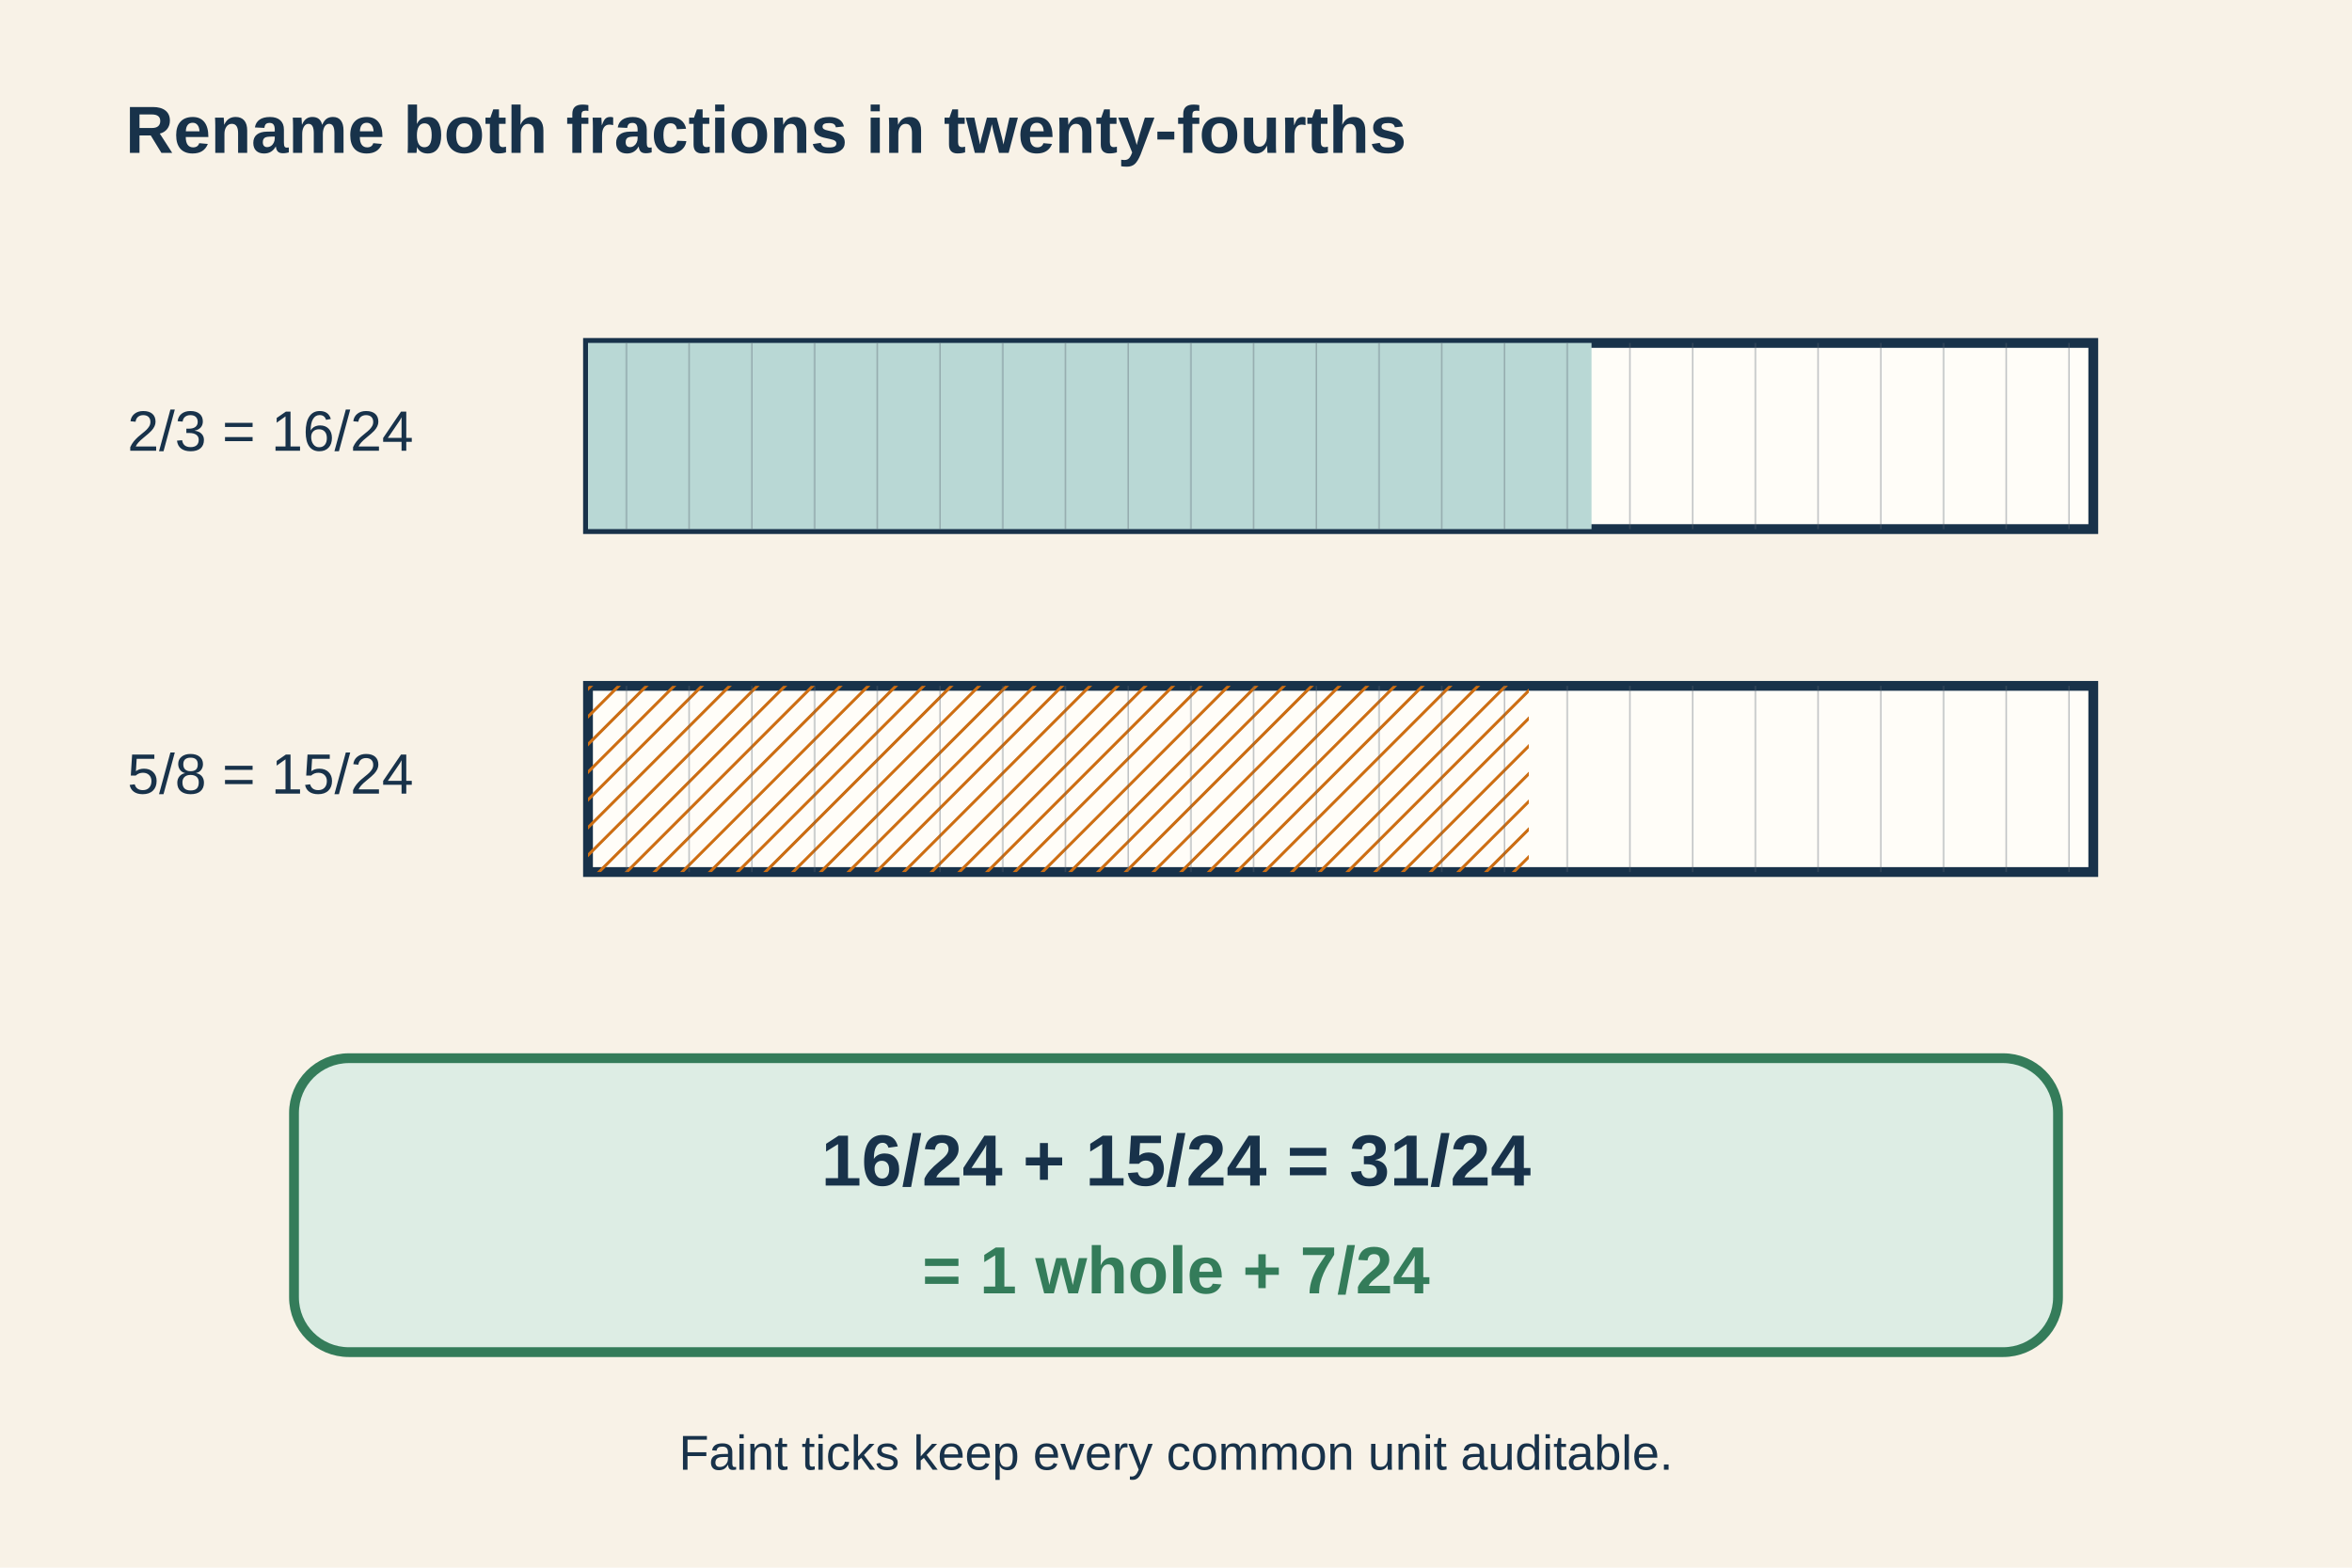
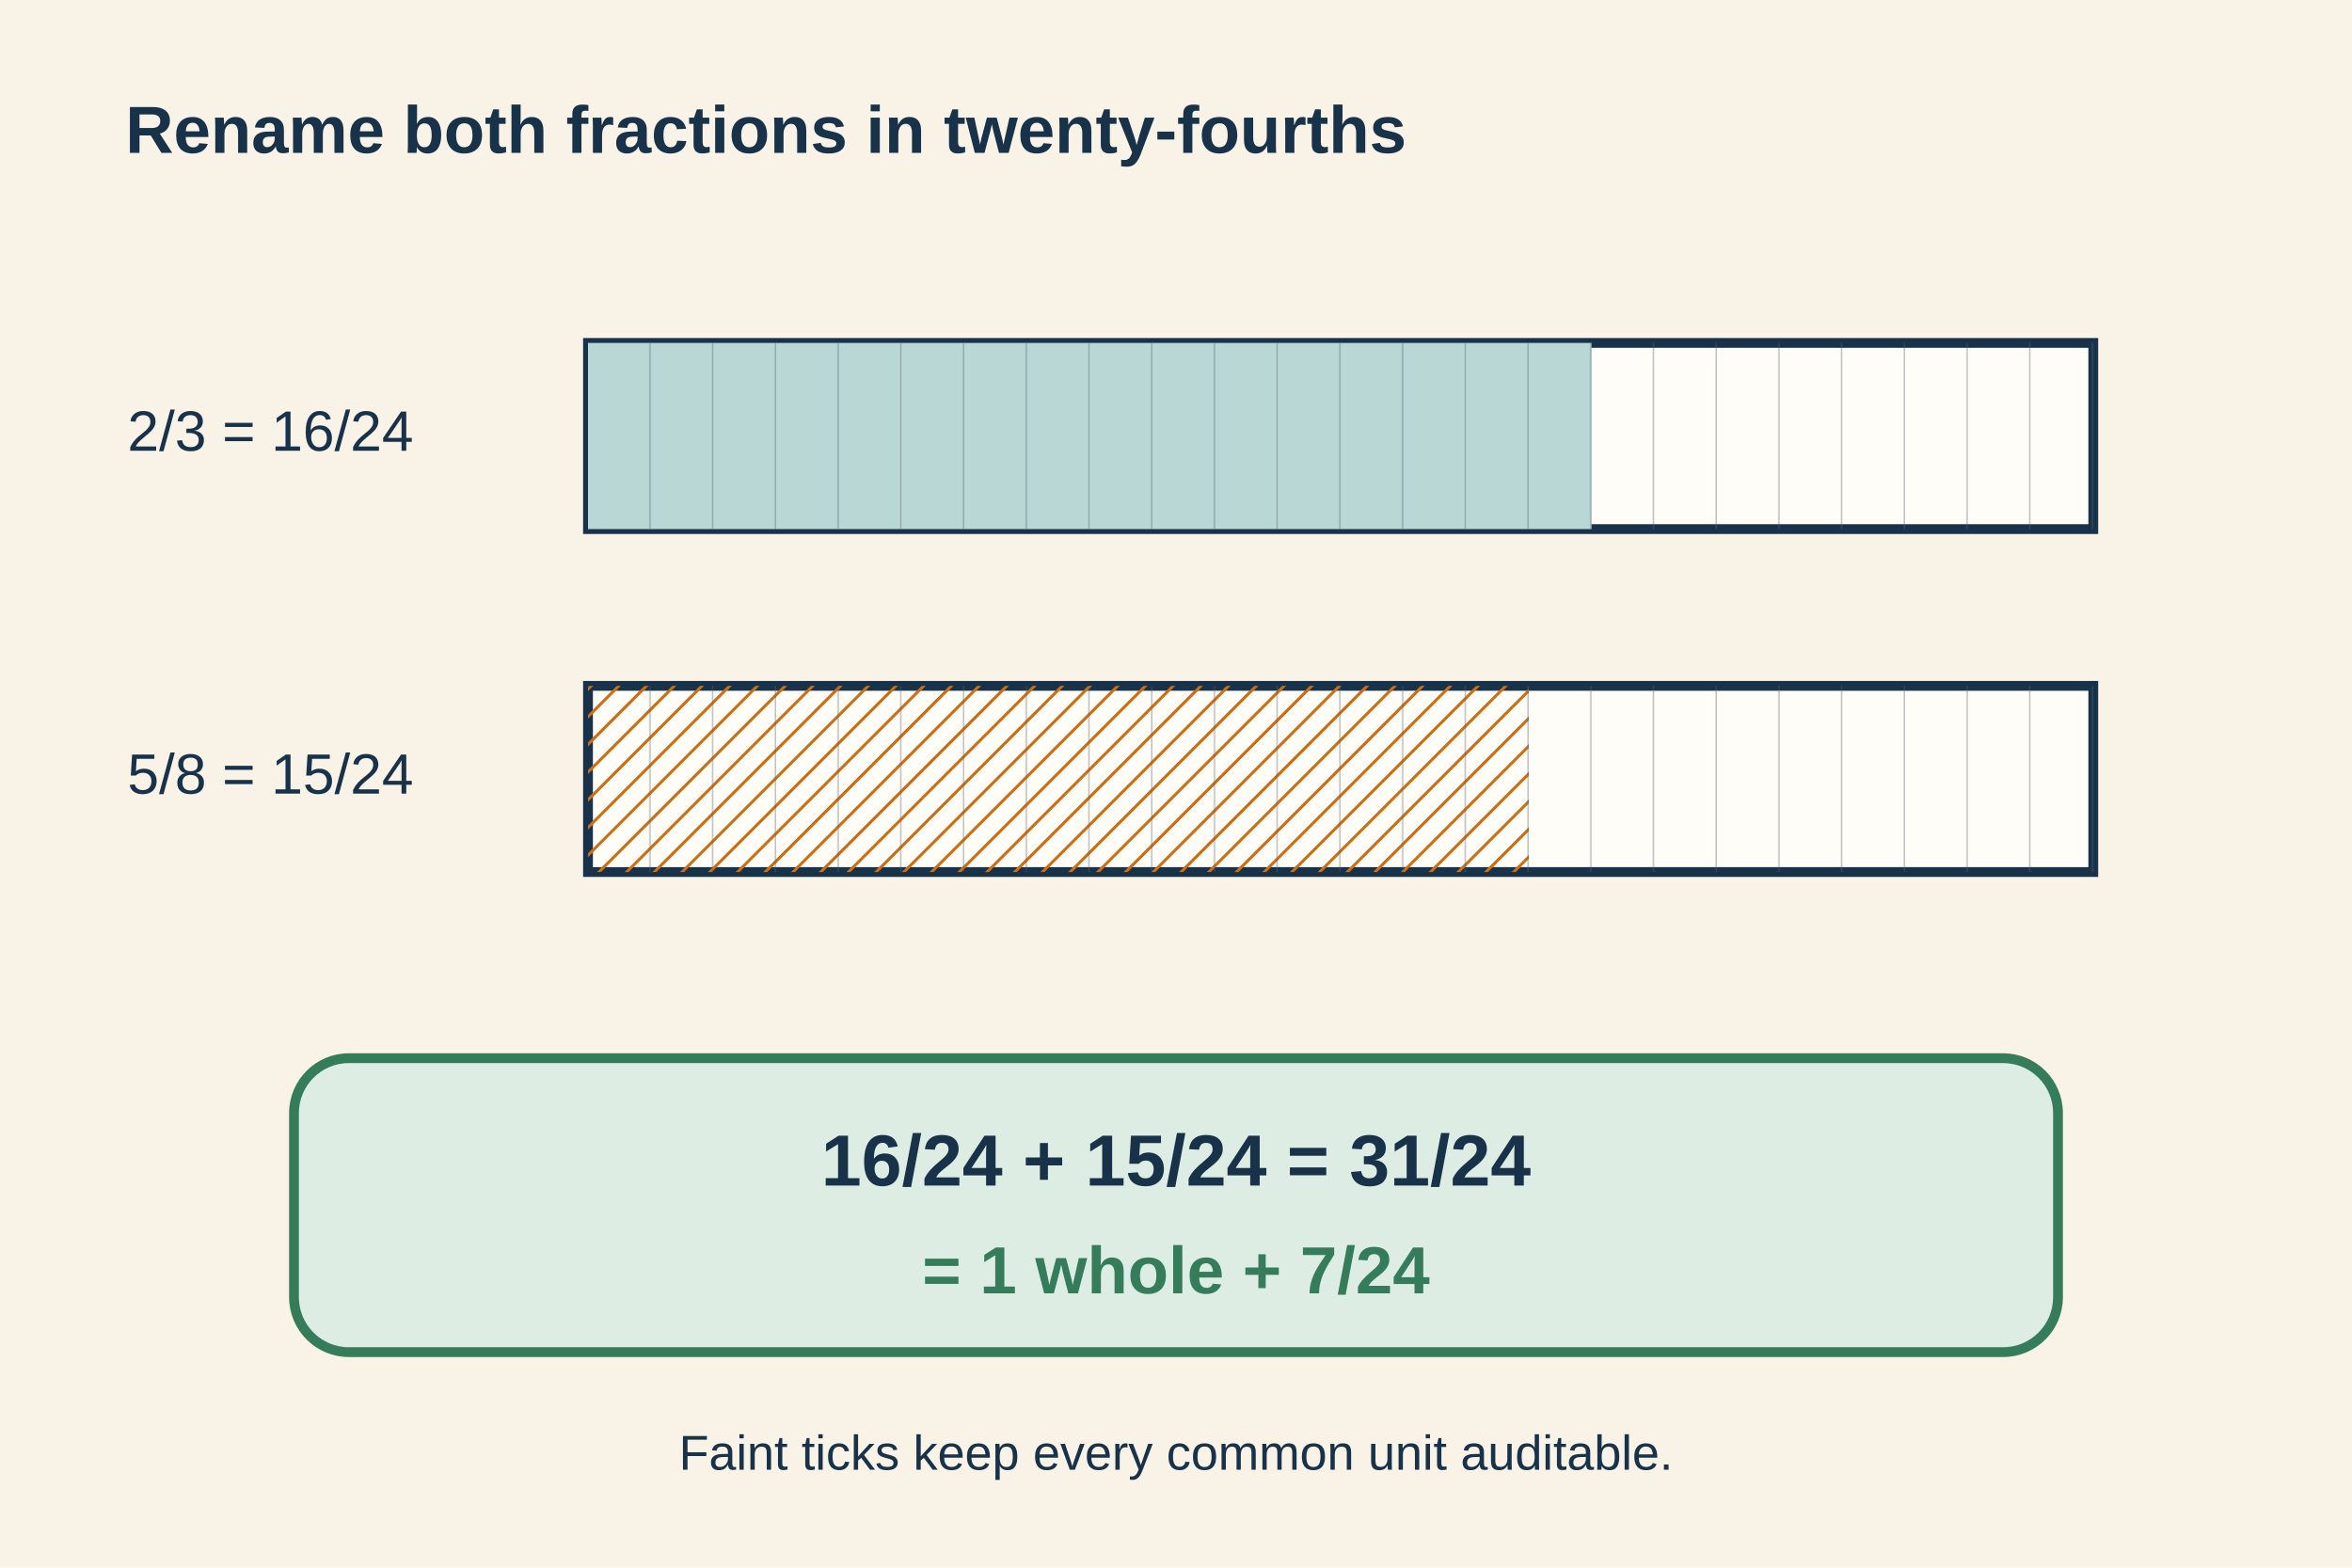
<svg xmlns="http://www.w3.org/2000/svg" data-qa-image-fixes="2026-09-08" width="1200" height="800" viewBox="0 0 1200 800" role="img" aria-labelledby="title desc" shape-rendering="geometricPrecision" text-rendering="optimizeLegibility">
  <rect width="1200" height="800" fill="#F8F2E7" />
  <text x="64" y="78" font-family="Arial,sans-serif" fill="#18324A" font-size="34" font-weight="700">Rename both fractions in twenty-fourths</text>
  <defs>
-     <pattern id="u" width="32" height="95" patternUnits="userSpaceOnUse">
+     <pattern id="u" x="300" width="32" height="95" patternUnits="userSpaceOnUse">
      <path d="M32 0V95" stroke="#5A6570" stroke-width="1.5" opacity=".38" />
    </pattern>
    <pattern id="h" width="10" height="10" patternUnits="userSpaceOnUse" patternTransform="rotate(45)">
      <line y2="10" stroke="#C66A12" stroke-width="3" />
    </pattern>
  </defs>
  <g font-family="Arial,sans-serif" fill="#18324A" font-size="29">
    <text x="65" y="230">2/3 = 16/24</text>
    <rect x="300" y="175" width="768" height="95" fill="#FFFDF8" stroke="#18324A" stroke-width="5" />
    <rect x="300" y="175" width="512" height="95" fill="#B9D8D5" />
    <rect x="300" y="175" width="768" height="95" fill="url(#u)" />
    <text x="65" y="405">5/8 = 15/24</text>
    <rect x="300" y="350" width="768" height="95" fill="#FFFDF8" stroke="#18324A" stroke-width="5" />
    <rect x="300" y="350" width="480" height="95" fill="url(#h)" />
    <rect x="300" y="350" width="768" height="95" fill="url(#u)" />
  </g>
  <rect x="150" y="540" width="900" height="150" rx="28" fill="#DDEDE4" stroke="#347C5A" stroke-width="5" />
  <text x="600" y="605" text-anchor="middle" font-family="Arial,sans-serif" fill="#18324A" font-size="37" font-weight="700">16/24 + 15/24 = 31/24</text>
  <text x="600" y="660" text-anchor="middle" font-family="Arial,sans-serif" font-size="34" font-weight="700" fill="#347C5A">= 1 whole + 7/24</text>
  <text x="600" y="750" text-anchor="middle" font-family="Arial,sans-serif" fill="#18324A" font-size="25">Faint ticks keep every common unit auditable.</text>
</svg>
